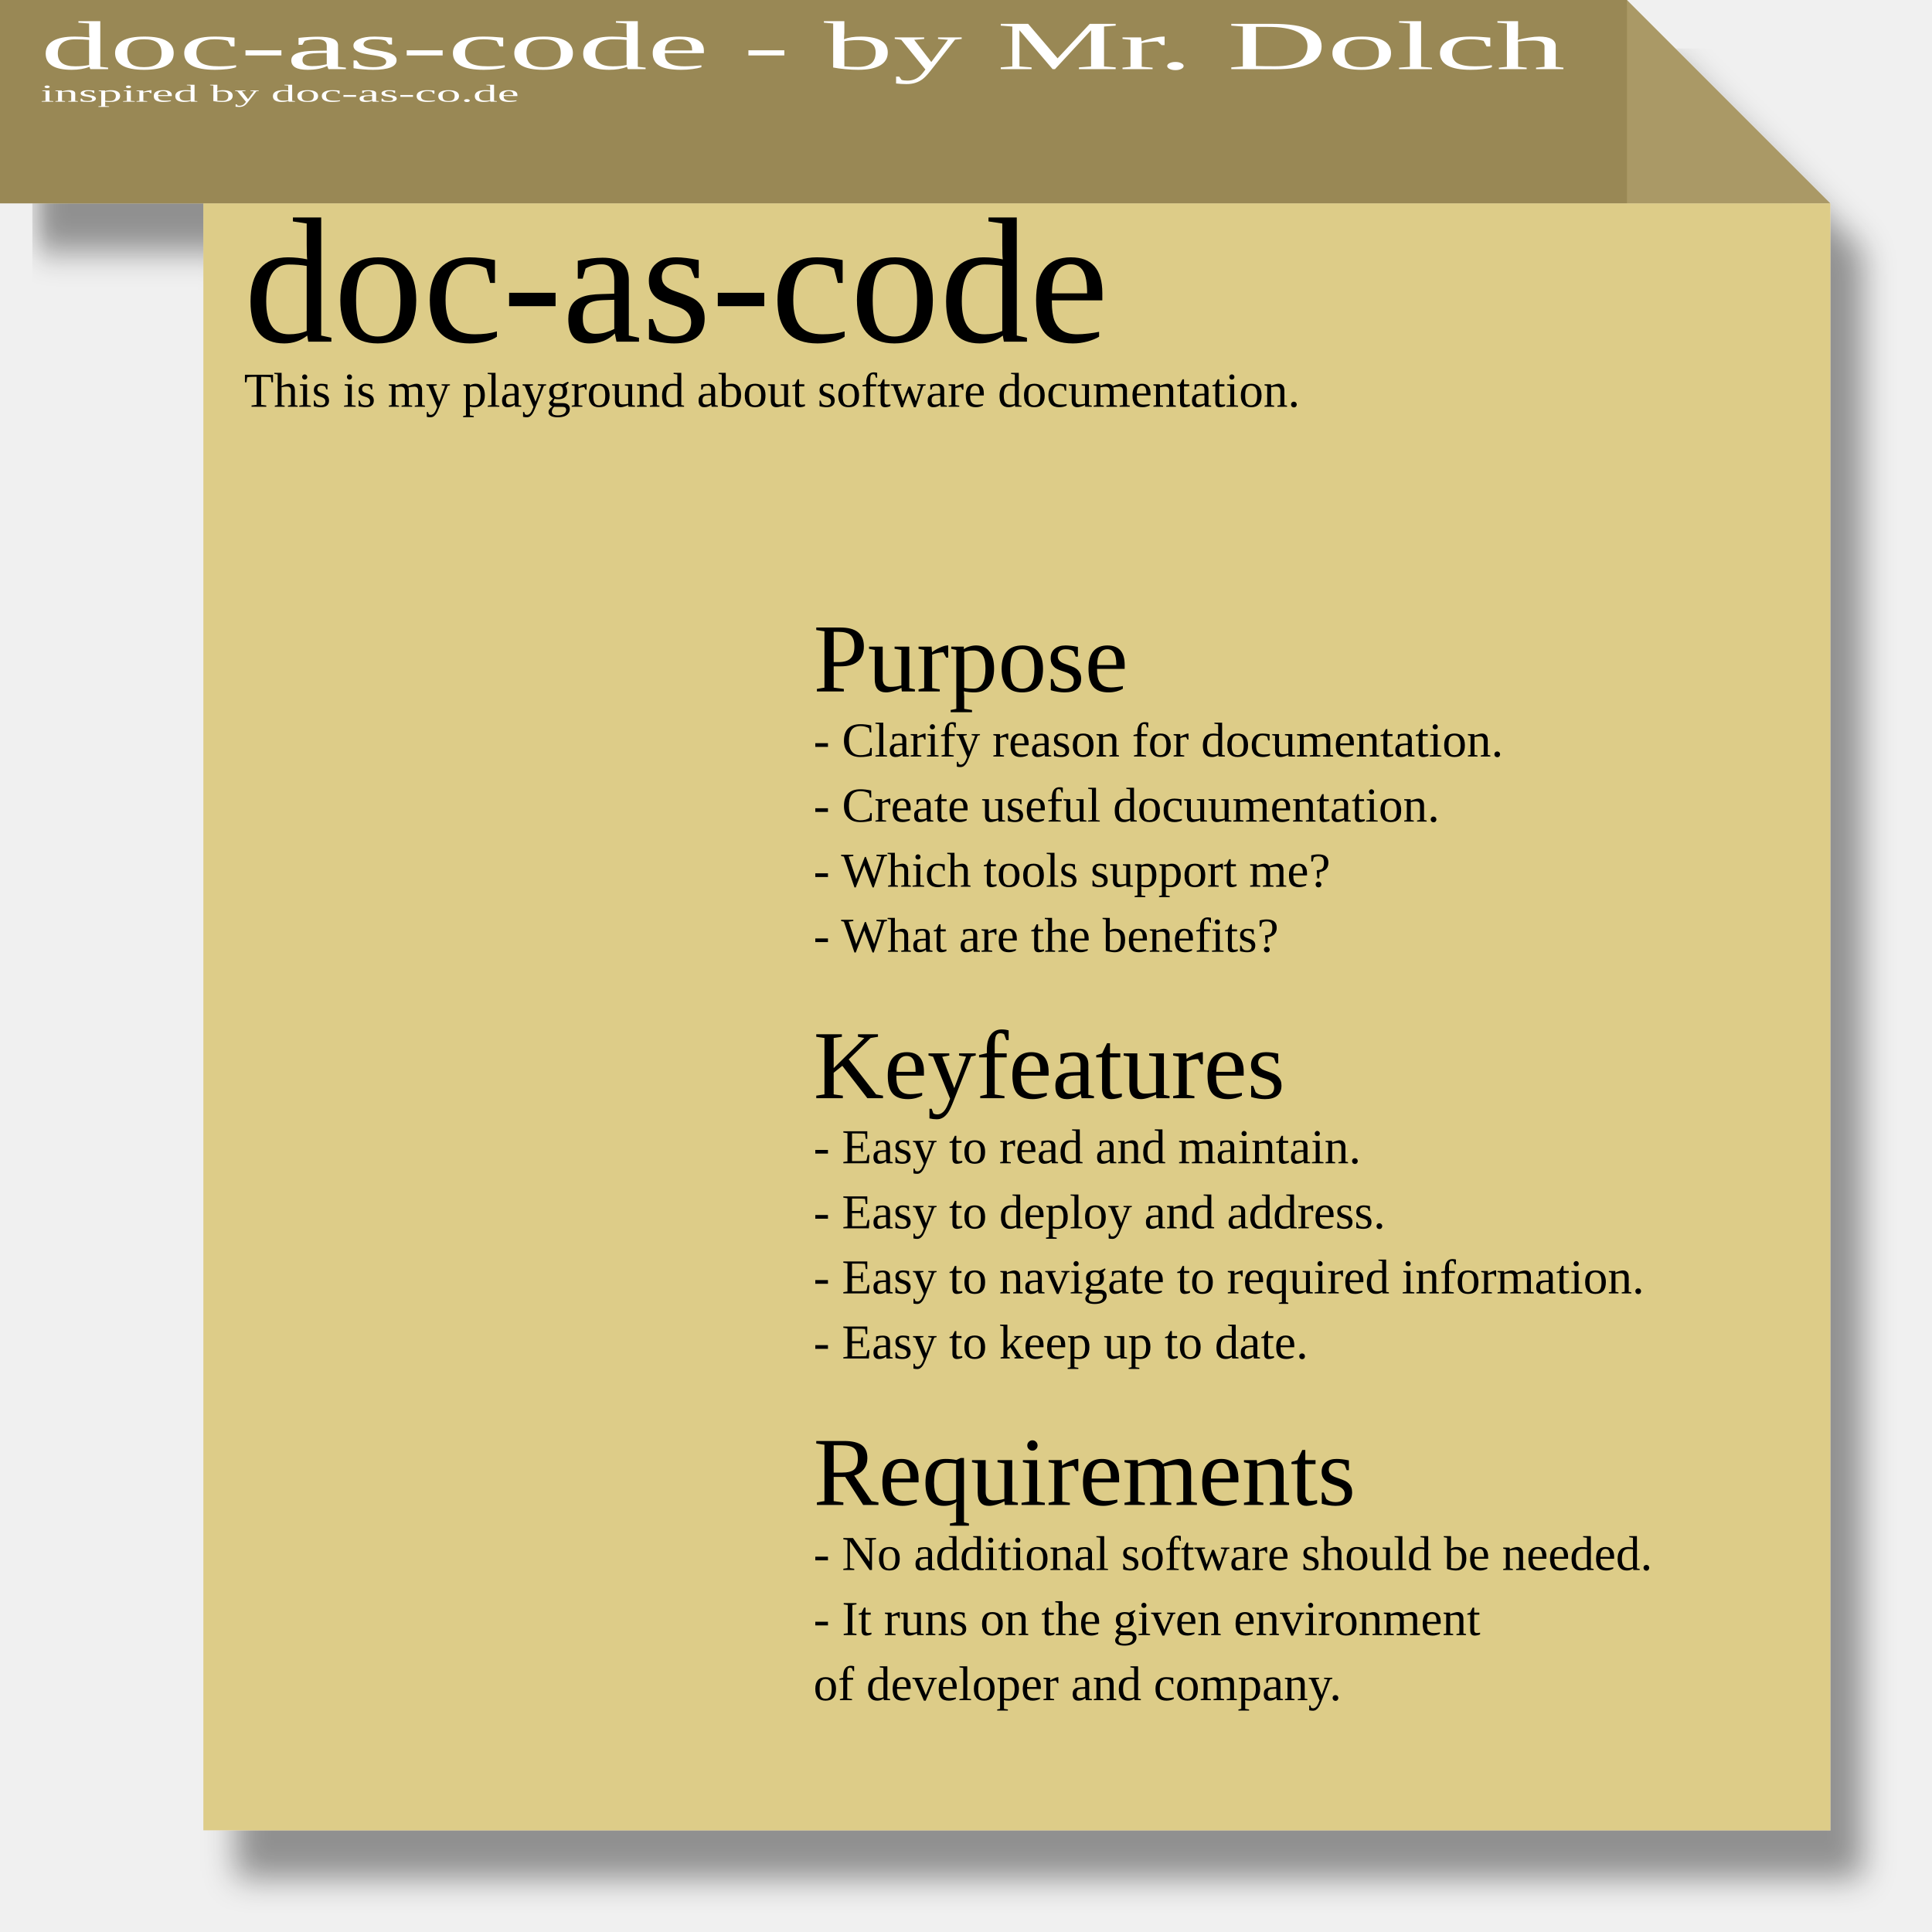
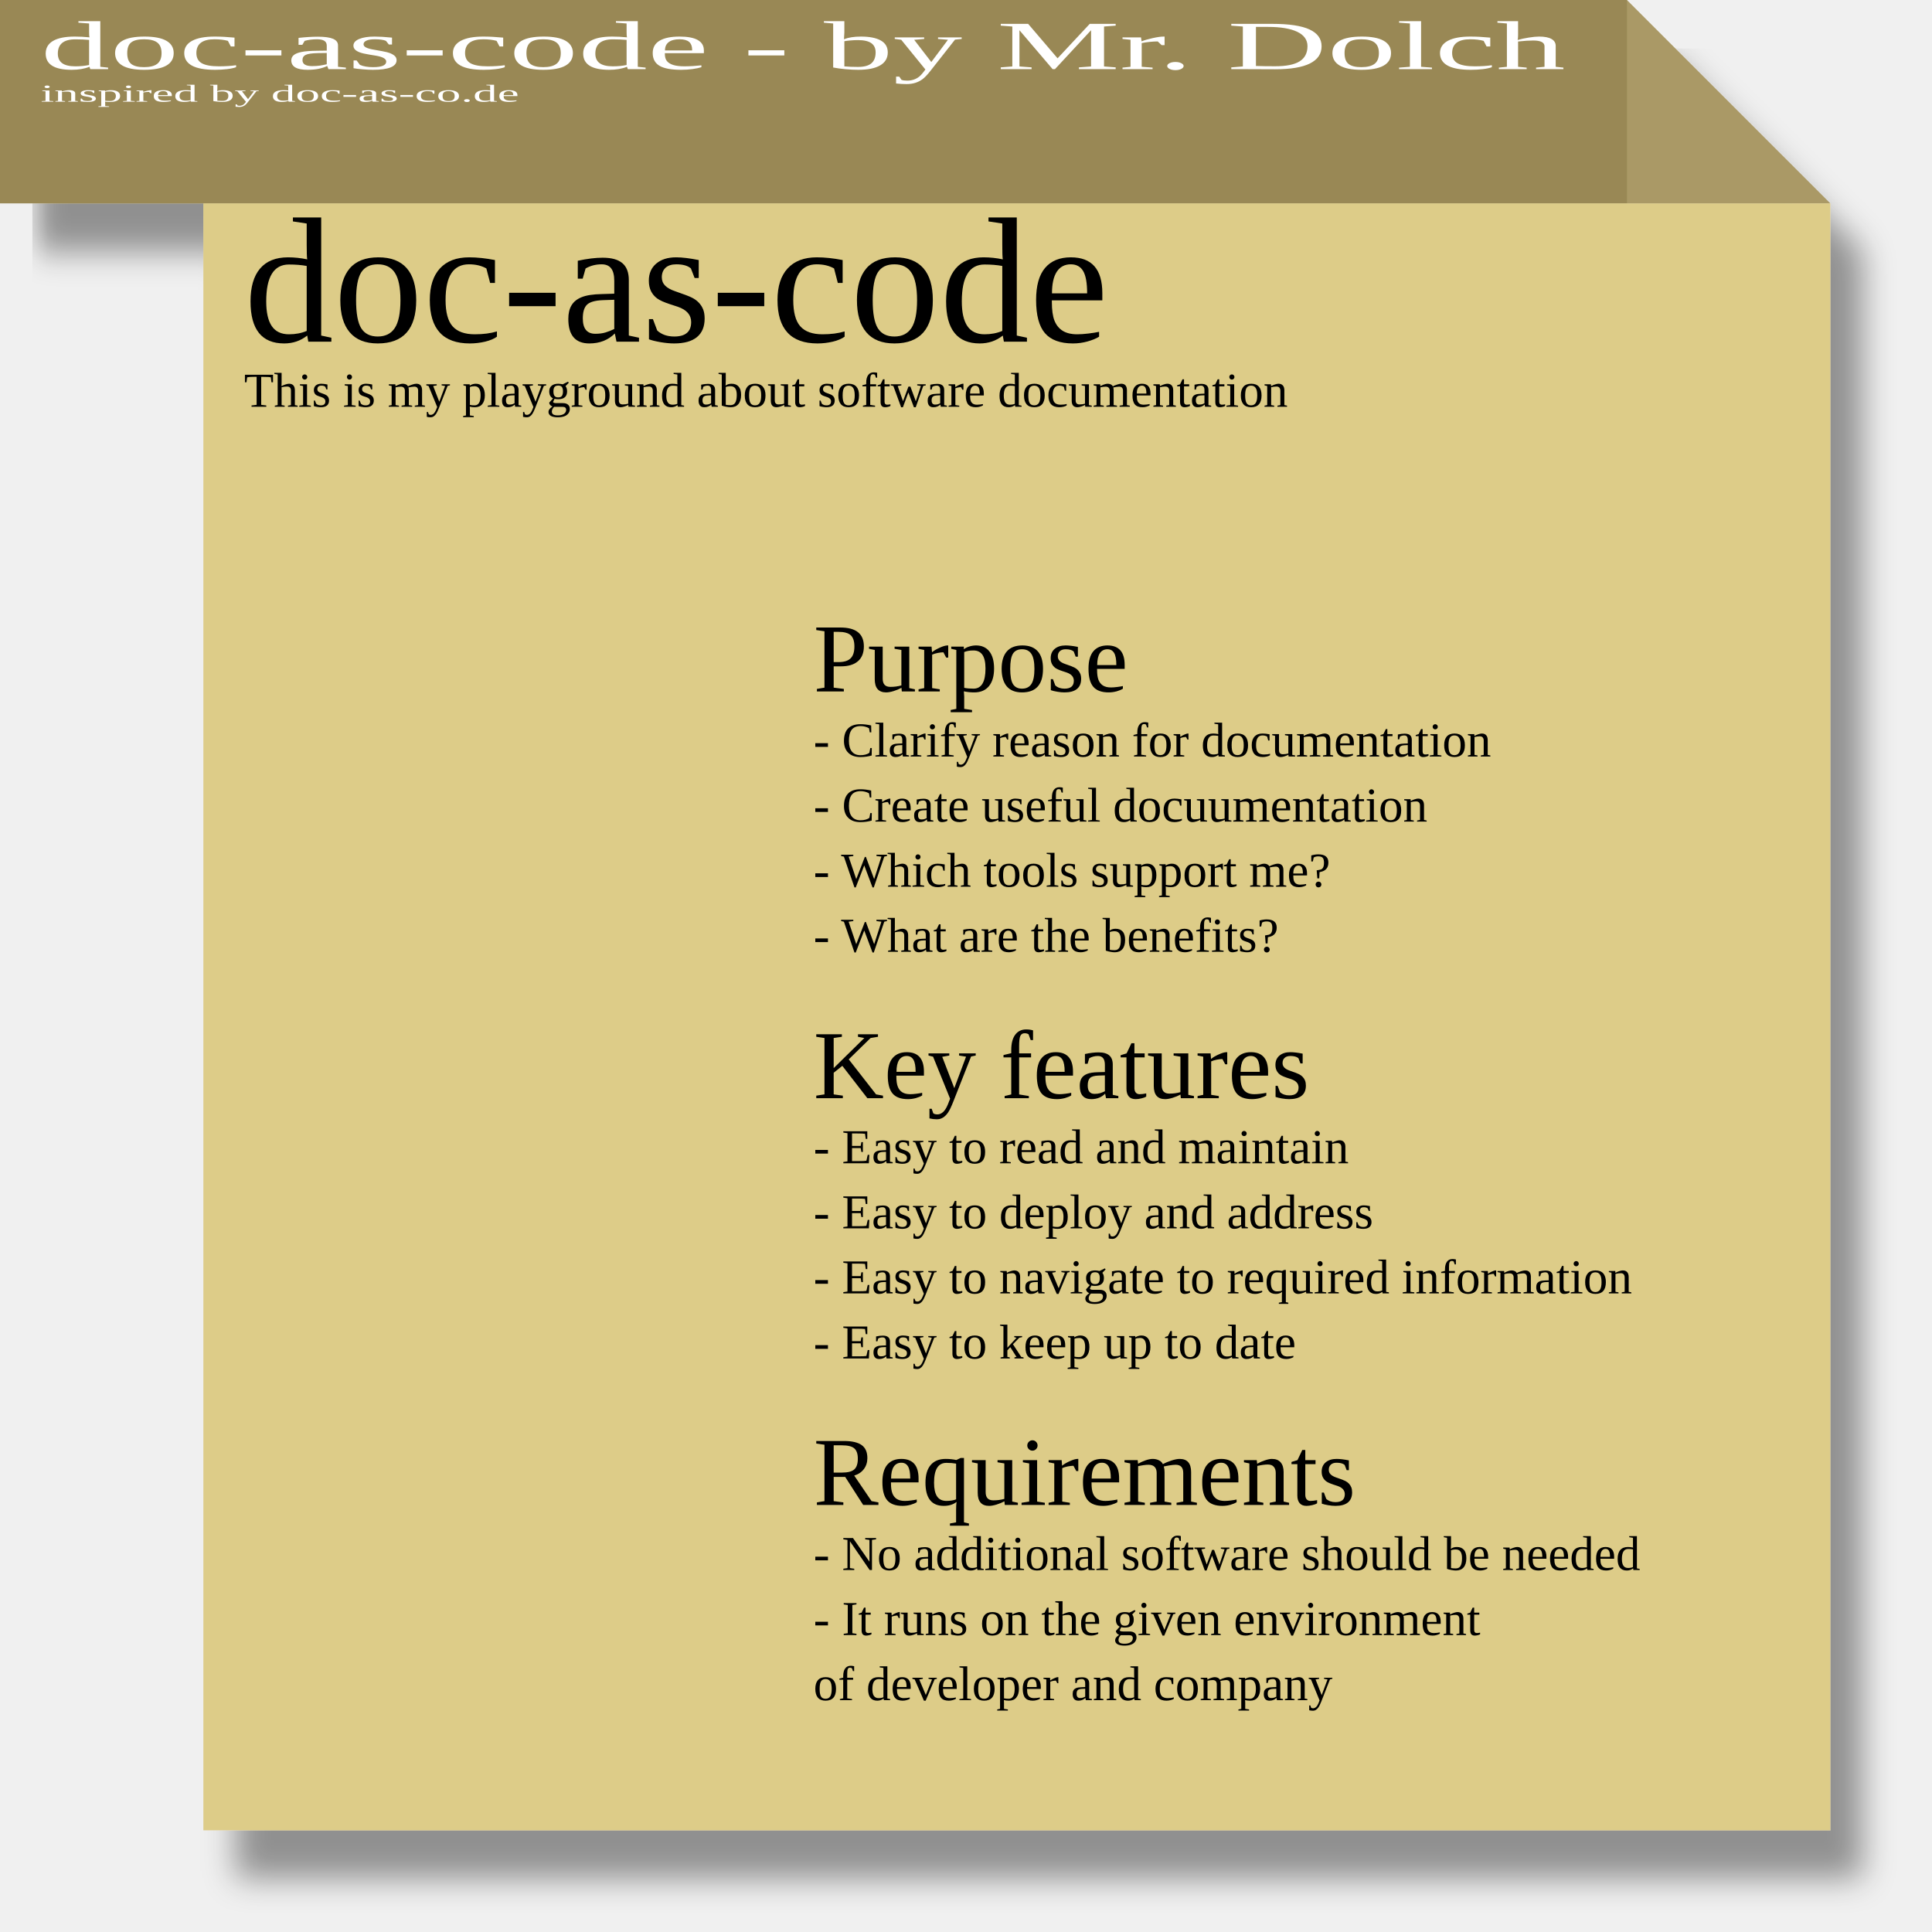
<svg xmlns="http://www.w3.org/2000/svg" width="600" height="600" viewBox="0 0 475 475">
  <defs>
    <style type="text/css">
            
            svg {
                filter: drop-shadow(10px 15px 5px rgb(0 0 0 / 0.4));
            }

            .side {
                transform: scaleY(0.5);
            }

            #back {
                fill: #985;
                transform-origin: 200px 0px;
                transform:
                    rotateZ(-90deg) translate(-200px, -200px) skewX(-45deg);
            }

            #top {
                fill: #A96;
                transform: skewX(45deg);
            }

            #cover {
                fill: #DC8;
                transform:
                    translate(50px, 50px);
            }
            #cover text{
                fill: #000;
            }
            
        </style>
  </defs>
  <g id="top">
    <g class="side">
      <rect class="inside" width="400" height="100" />
      <text font-size="12" fill="#FFFFFF" text-anchor="left">
        <tspan x="10" y="34" font-size="34" />
        <tspan x="10" y="50" />
        <tspan x="10" y="66" />
        <tspan x="10" y="82" />
      </text>
    </g>
  </g>
  <g id="back">
    <g class="side">
      <rect class="inside" width="400" height="100" />
      <text font-size="12" fill="#FFFFFF" text-anchor="left">
        <tspan x="10" y="34" font-size="34">doc-as-code - by Mr. Dolch</tspan>
        <tspan x="10" y="50">inspired by doc-as-co.de</tspan>
        <tspan x="10" y="66" />
        <tspan x="10" y="82" />
      </text>
    </g>
  </g>
  <g id="cover">
    <rect class="inside" width="400" height="400" />
    <text font-size="12" fill="#FFFFFF" text-anchor="left">
      <tspan x="10" y="34" font-size="44"> doc-as-code </tspan>
-       <tspan x="10" y="50"> This is my playground about software documentation. </tspan>
+       <tspan x="10" y="50"> This is my playground about software documentation </tspan>
      <tspan x="10" y="66" />
      <tspan x="10" y="82" />
    </text>
    <text font-size="12" fill="#FFFFFF" text-anchor="left">
      <tspan x="150" y="120" font-size="24">Purpose</tspan>
-       <tspan x="150" y="136"> - Clarify reason for documentation. </tspan>
-       <tspan x="150" y="152"> - Create useful docuumentation. </tspan>
+       <tspan x="150" y="136"> - Clarify reason for documentation </tspan>
+       <tspan x="150" y="152"> - Create useful docuumentation </tspan>
      <tspan x="150" y="168"> - Which tools support me? </tspan>
      <tspan x="150" y="184"> - What are the benefits? </tspan>
    </text>
    <text font-size="12" fill="#FFFFFF" text-anchor="left">
-       <tspan x="150" y="220" font-size="24">Keyfeatures</tspan>
-       <tspan x="150" y="236"> - Easy to read and maintain. </tspan>
-       <tspan x="150" y="252"> - Easy to deploy and address. </tspan>
-       <tspan x="150" y="268"> - Easy to navigate to required information. </tspan>
-       <tspan x="150" y="284"> - Easy to keep up to date. </tspan>
+       <tspan x="150" y="220" font-size="24">Key features</tspan>
+       <tspan x="150" y="236"> - Easy to read and maintain </tspan>
+       <tspan x="150" y="252"> - Easy to deploy and address </tspan>
+       <tspan x="150" y="268"> - Easy to navigate to required information </tspan>
+       <tspan x="150" y="284"> - Easy to keep up to date </tspan>
    </text>
    <text font-size="12" fill="#FFFFFF" text-anchor="left">
      <tspan x="150" y="320" font-size="24">Requirements</tspan>
-       <tspan x="150" y="336"> - No additional software should be needed. </tspan>
+       <tspan x="150" y="336"> - No additional software should be needed </tspan>
      <tspan x="150" y="352"> - It runs on the given environment </tspan>
-       <tspan x="150" y="368">   of developer and company. </tspan>
+       <tspan x="150" y="368">   of developer and company </tspan>
    </text>
  </g>
</svg>
